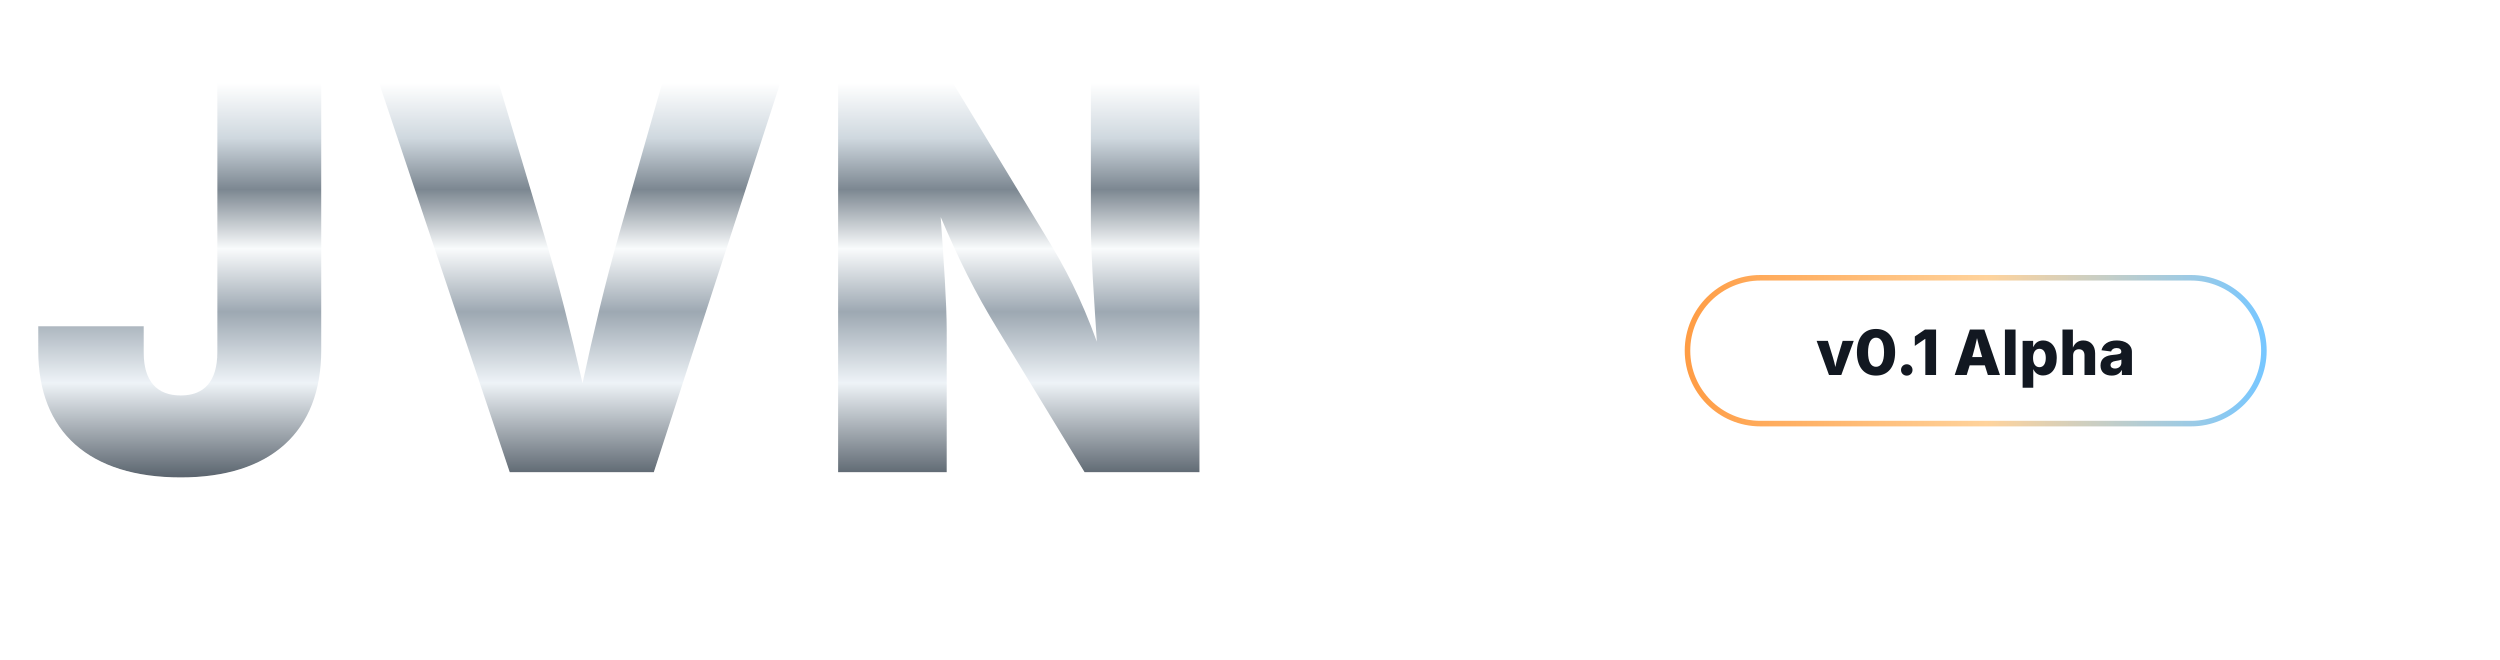
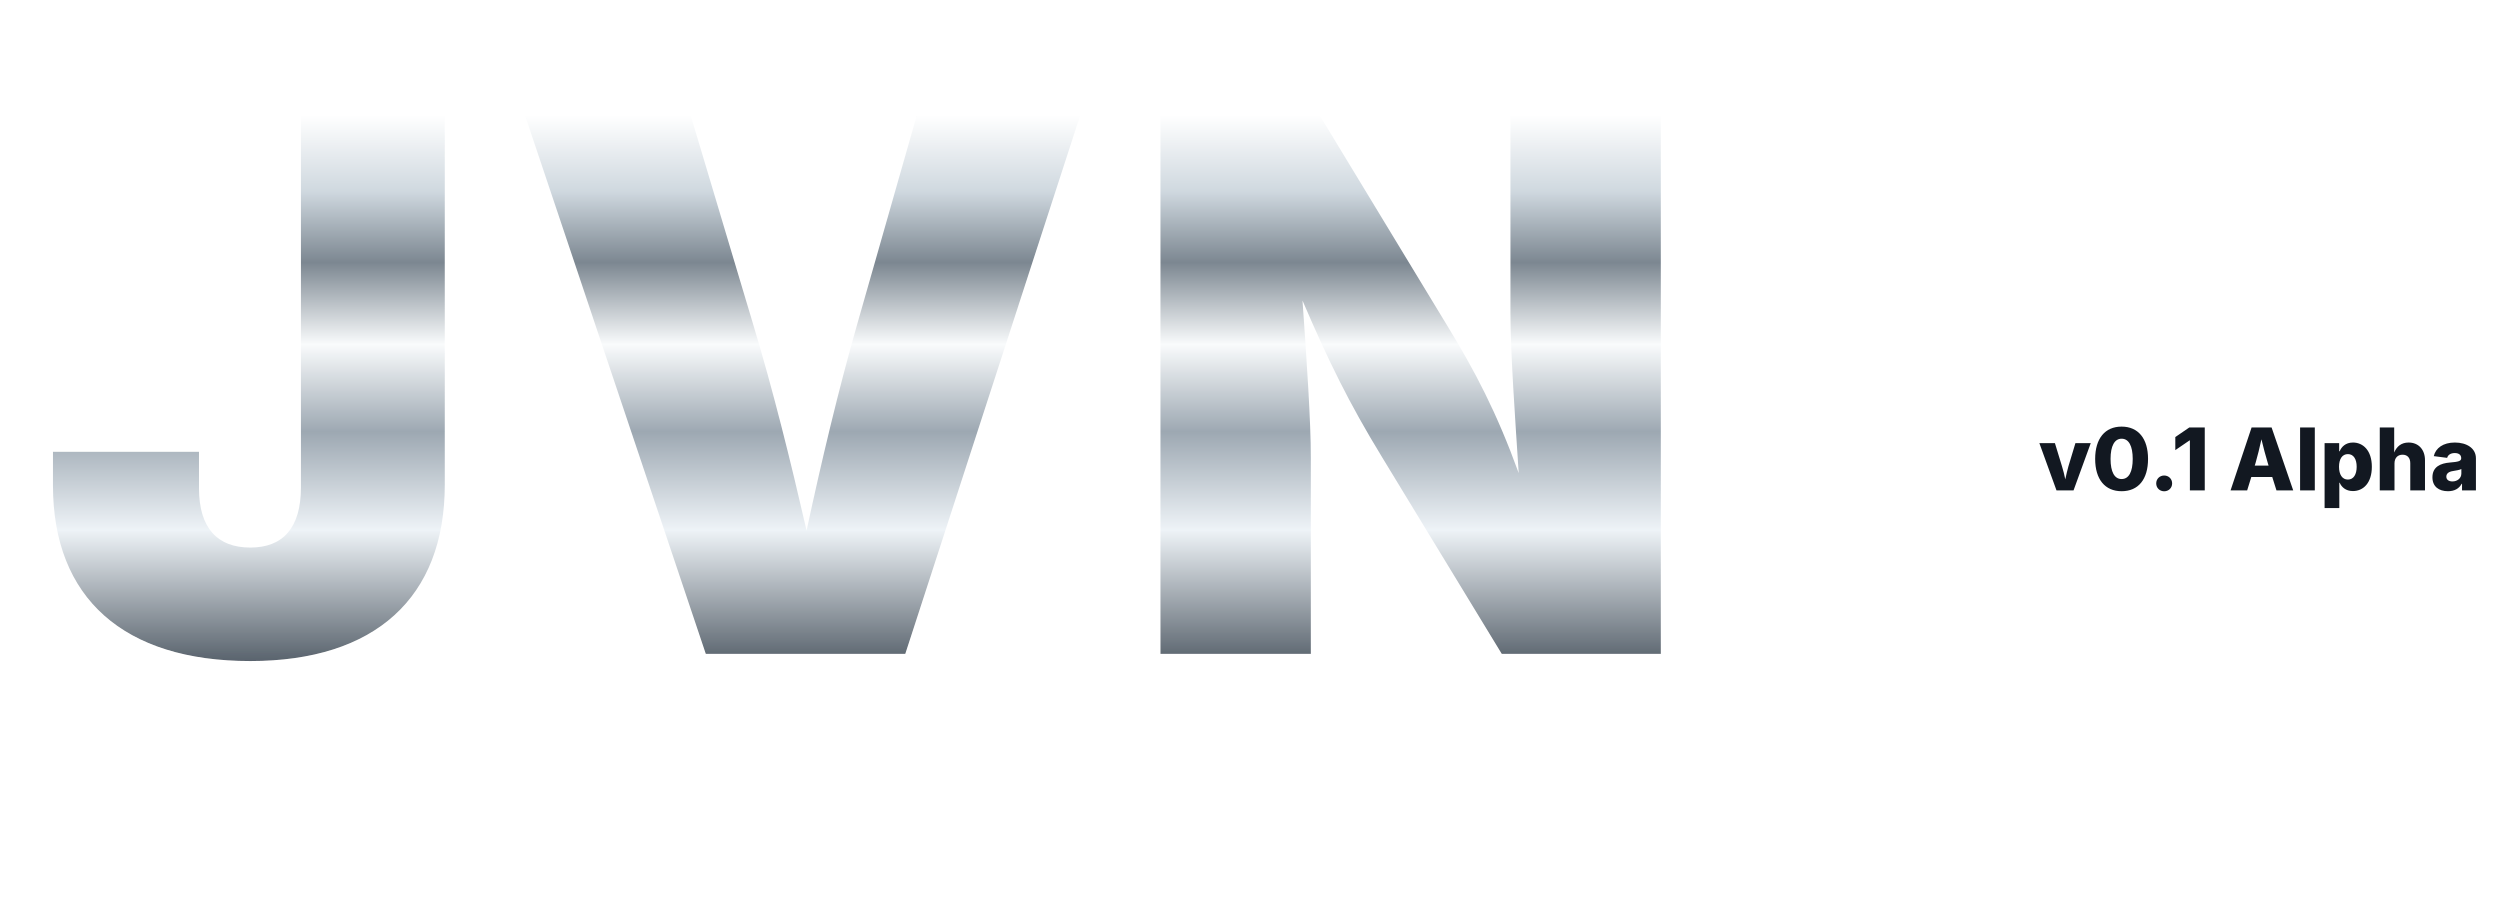
- <svg xmlns="http://www.w3.org/2000/svg" width="720" height="190" viewBox="0 0 720 190" role="img" aria-labelledby="title desc">
+ <svg xmlns="http://www.w3.org/2000/svg" width="520" height="190" viewBox="0 0 520 190" role="img" aria-labelledby="title desc">
  <defs>
    <linearGradient id="metal" x1="0" y1="0" x2="0" y2="1">
      <stop offset="0" stop-color="#ffffff" />
      <stop offset="0.14" stop-color="#cfd8df" />
      <stop offset="0.27" stop-color="#7c8791" />
      <stop offset="0.42" stop-color="#f9fbfc" />
      <stop offset="0.58" stop-color="#9da8b2" />
      <stop offset="0.76" stop-color="#eef3f7" />
      <stop offset="1" stop-color="#59636d" />
    </linearGradient>
-     <linearGradient id="accent" x1="0" y1="0" x2="1" y2="0">
-       <stop offset="0" stop-color="#ff9d45" />
-       <stop offset="0.52" stop-color="#ffd39c" />
-       <stop offset="1" stop-color="#78c7ff" />
-     </linearGradient>
    <filter id="wordmarkShadow" x="-10%" y="-20%" width="120%" height="150%">
      <feDropShadow dx="0" dy="10" stdDeviation="10" flood-color="#000000" flood-opacity="0.34" />
      <feDropShadow dx="0" dy="1" stdDeviation="1.2" flood-color="#ffffff" flood-opacity="0.22" />
    </filter>
  </defs>
  <g filter="url(#wordmarkShadow)">
    <text x="8" y="136" font-family="Inter, ui-sans-serif, system-ui, -apple-system, BlinkMacSystemFont, Segoe UI, sans-serif" font-size="154" font-weight="900" letter-spacing="6" fill="url(#metal)">JVN</text>
  </g>
-   <g transform="translate(486 80)">
-     <rect x="0" y="0" width="166" height="42" rx="21" fill="none" stroke="url(#accent)" stroke-width="1.6" />
-     <text x="83" y="28" text-anchor="middle" font-family="Inter, ui-sans-serif, system-ui, -apple-system, BlinkMacSystemFont, Segoe UI, sans-serif" font-size="18" font-weight="800" fill="#121821">v0.1 Alpha</text>
+   <g transform="translate(424 102)">
+     <text x="0" y="0" font-family="Inter, ui-sans-serif, system-ui, -apple-system, BlinkMacSystemFont, Segoe UI, sans-serif" font-size="18" font-weight="800" fill="#121821">v0.1 Alpha</text>
  </g>
</svg>
